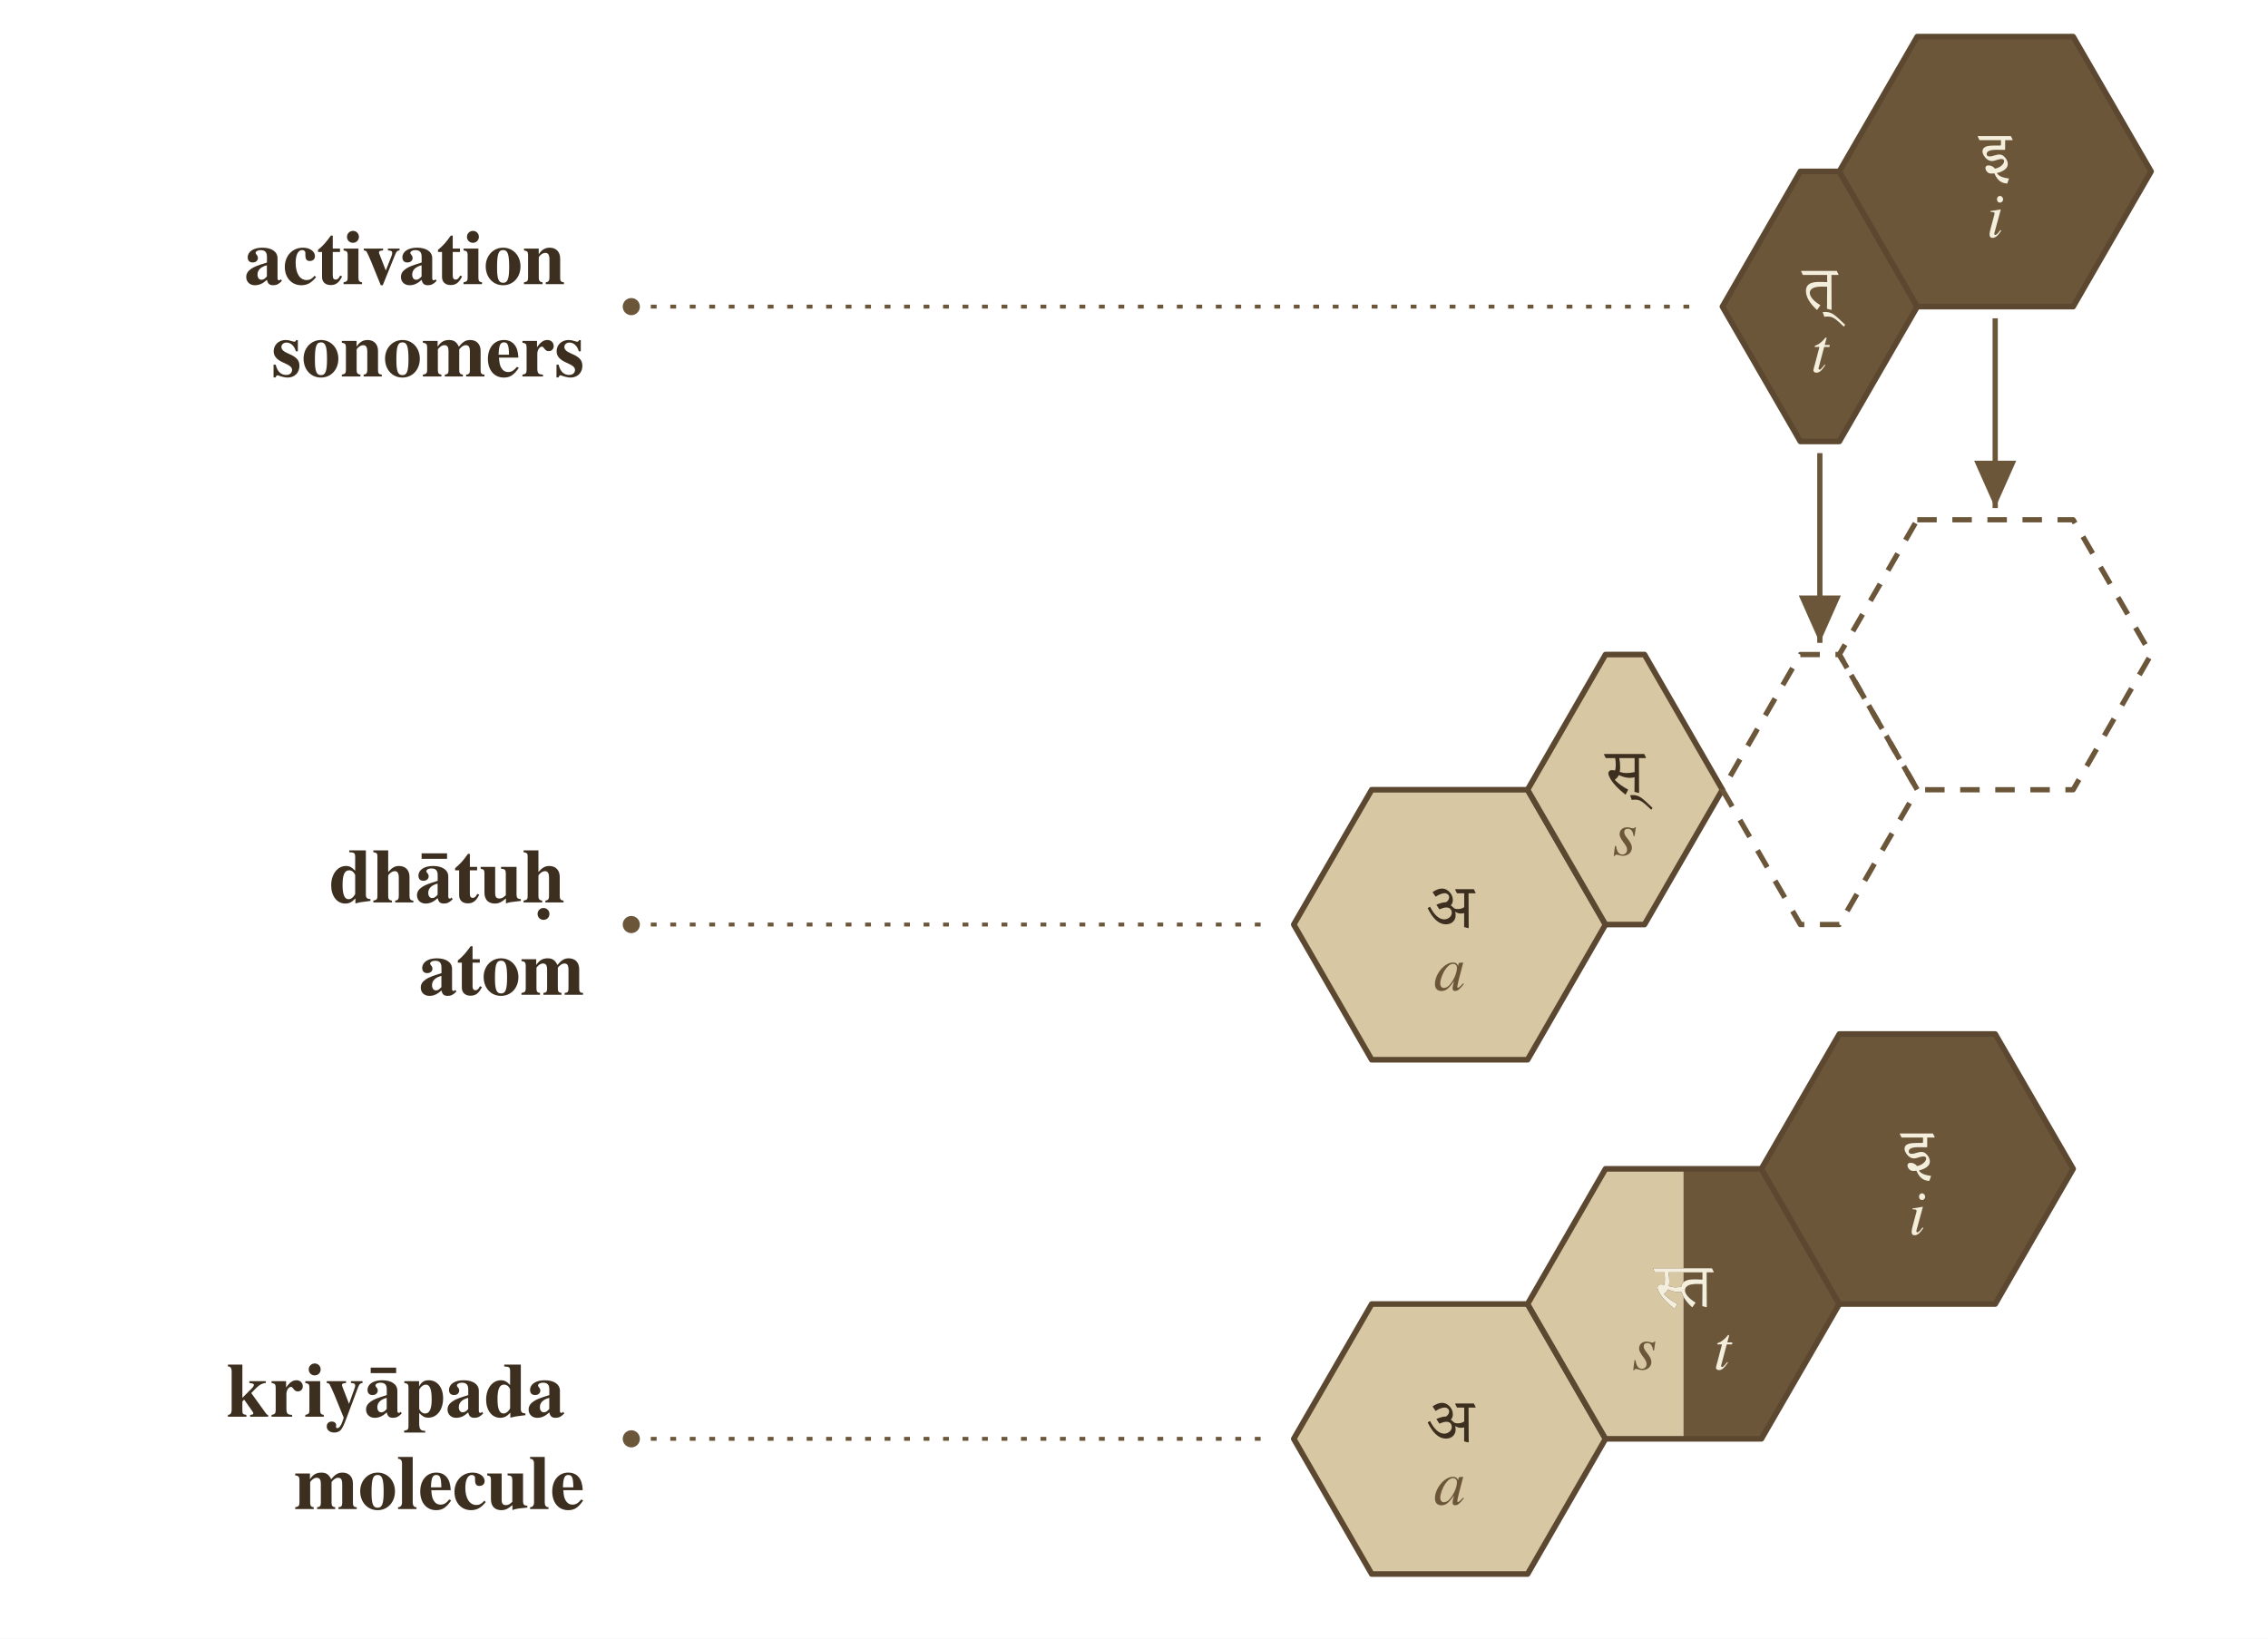
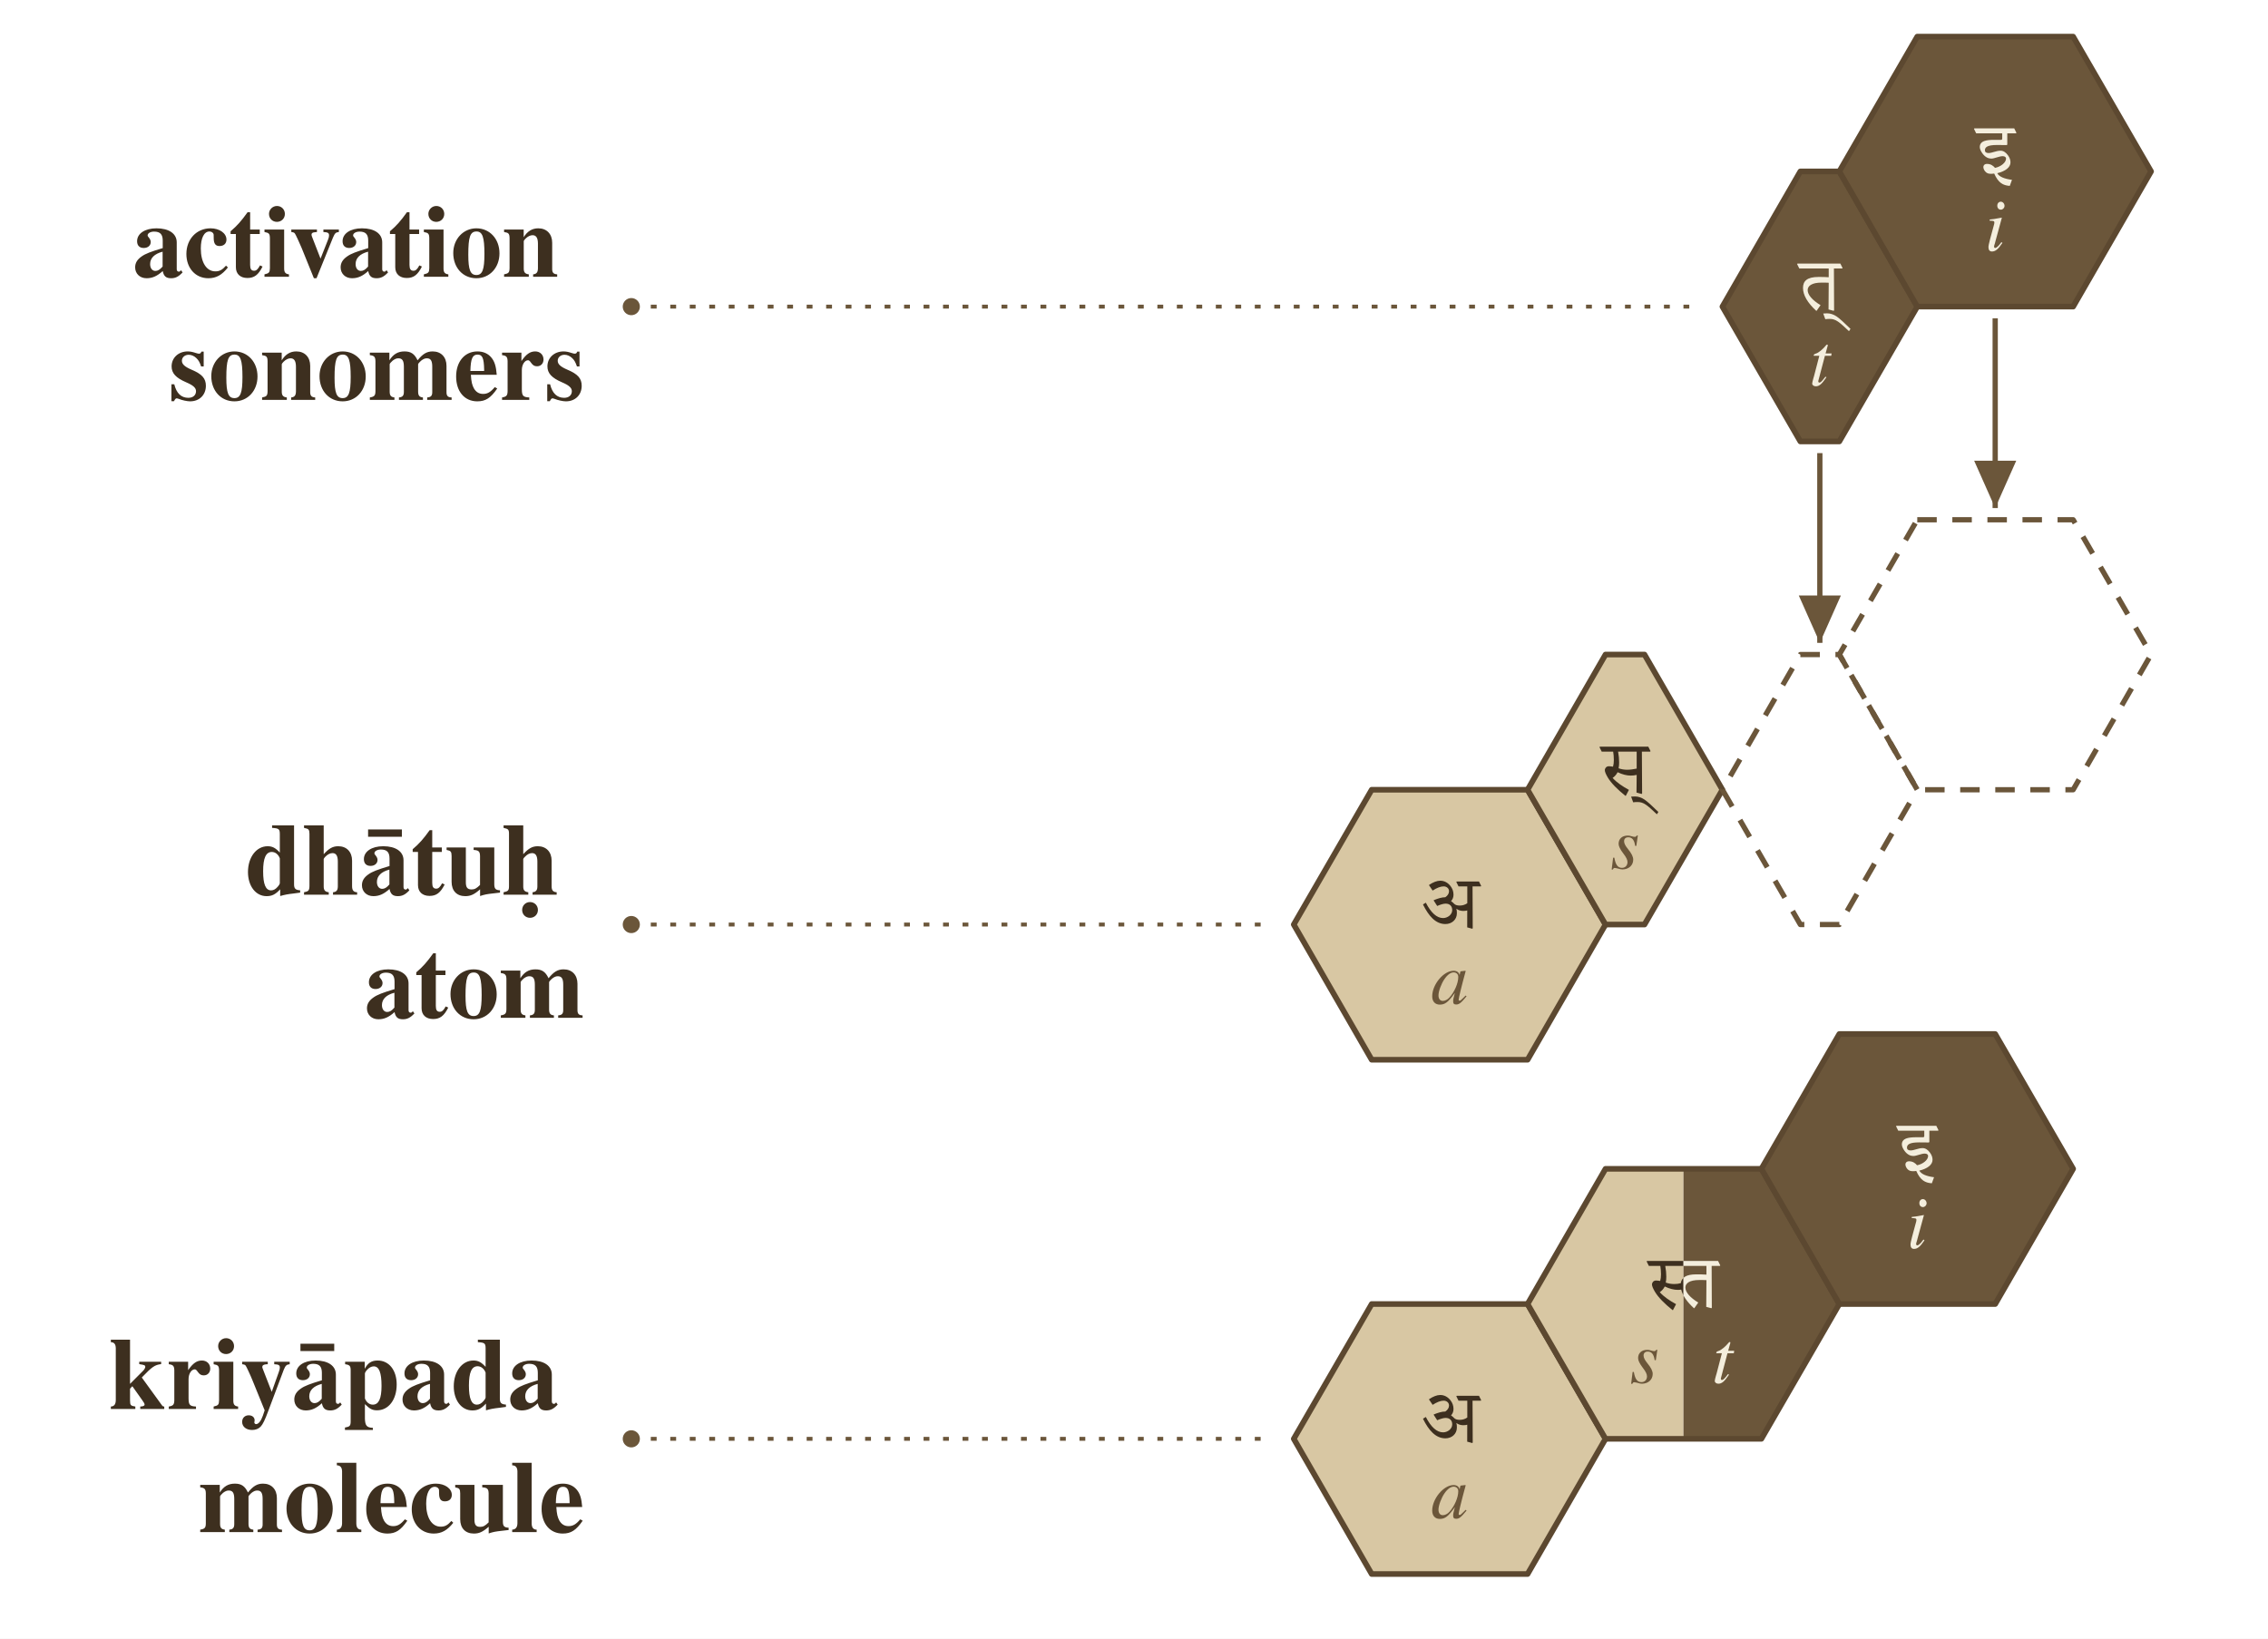
<svg xmlns="http://www.w3.org/2000/svg" viewBox="0 0 582.0 420.6" width="4.5in" height="3.252in">
  <rect x="0" y="0" width="582.0" height="420.6" fill="#ffffff" />
  <defs>
    <marker id="arrowhead" markerWidth="10" markerHeight="8" refX="9" refY="4" orient="auto" markerUnits="strokeWidth">
      <polygon points="0,0 9,4 0,8" fill="#6b563a" />
    </marker>
  </defs>
-   <text x="150.0" y="78.7" font-family="Charter, Georgia, Times, serif" font-size="19.8" font-weight="700" text-anchor="end" dominant-baseline="middle" fill="#3d2f1f">
-     <tspan x="150.0" y="66.8">activation</tspan>
-     <tspan x="150.0" y="90.5">sonomers</tspan>
+   <text x="150.0" y="78.7" font-family="Charter, Georgia, Times, serif" font-size="26.3" font-weight="700" text-anchor="end" dominant-baseline="middle" fill="#3d2f1f">
+     <tspan x="150.0" y="62.9">activation</tspan>
+     <tspan x="150.0" y="94.5">sonomers</tspan>
  </text>
-   <text x="150.0" y="237.3" font-family="Charter, Georgia, Times, serif" font-size="19.8" font-weight="700" text-anchor="end" dominant-baseline="middle" fill="#3d2f1f">
-     <tspan x="150.0" y="225.5">dhātuḥ</tspan>
-     <tspan x="150.0" y="249.2">atom</tspan>
+   <text x="150.0" y="237.3" font-family="Charter, Georgia, Times, serif" font-size="26.3" font-weight="700" text-anchor="end" dominant-baseline="middle" fill="#3d2f1f">
+     <tspan x="150.0" y="221.5">dhātuḥ</tspan>
+     <tspan x="150.0" y="253.1">atom</tspan>
  </text>
-   <text x="150.0" y="369.3" font-family="Charter, Georgia, Times, serif" font-size="19.8" font-weight="700" text-anchor="end" dominant-baseline="middle" fill="#3d2f1f">
-     <tspan x="150.0" y="357.5">kriyāpada</tspan>
-     <tspan x="150.0" y="381.2">molecule</tspan>
+   <text x="150.0" y="369.3" font-family="Charter, Georgia, Times, serif" font-size="26.3" font-weight="700" text-anchor="end" dominant-baseline="middle" fill="#3d2f1f">
+     <tspan x="150.0" y="353.5">kriyāpada</tspan>
+     <tspan x="150.0" y="385.1">molecule</tspan>
  </text>
  <circle cx="162.0" cy="78.7" r="2.2" fill="#6b563a" />
  <line x1="162.0" y1="78.7" x2="434.0" y2="78.7" stroke="#6b563a" stroke-width="1" stroke-dasharray="1.5 3.5" />
  <circle cx="162.0" cy="237.3" r="2.2" fill="#6b563a" />
  <line x1="162.0" y1="237.3" x2="324.0" y2="237.3" stroke="#6b563a" stroke-width="1" stroke-dasharray="1.5 3.5" />
  <circle cx="162.0" cy="369.3" r="2.2" fill="#6b563a" />
  <line x1="162.0" y1="369.3" x2="324.0" y2="369.3" stroke="#6b563a" stroke-width="1" stroke-dasharray="1.5 3.5" />
  <polygon points="462.0,44.0 472.0,44.0 492.0,78.7 472.0,113.3 462.0,113.3 442.0,78.7" fill="#6b563a" stroke="#5c4830" stroke-width="1.45" stroke-linejoin="round" />
  <g fill="#f4eedd">
-     <path transform="translate(462.65,79.43) scale(0.009668,-0.009668)" d="M0 916H644V725C573 730 501 731 423 731C165 731 81 639 81 490C81 335 178 166 370 -10H379L465 113C284 223 183 340 183 442C183 531 266 607 489 607C543 607 595 607 644 604L640 19L752 -11L762 0L758 916H939L947 927L899 1024H-40L-48 1013Z" />
-     <path transform="translate(471.55,79.43) scale(0.009668,-0.009668)" d="M-352 -191 -350 -194C-317 -189 -286 -188 -254 -188C-117 -188 -43 -259 165 -454H170L201 -406C70 -277 -38 -178 -105 -133C-168 -91 -237 -66 -313 -66C-341 -66 -369 -67 -396 -70Z" />
+     <path transform="translate(461.73,79.65) scale(0.011719,-0.011719)" d="M0 916H644V725C573 730 501 731 423 731C165 731 81 639 81 490C81 335 178 166 370 -10H379L465 113C284 223 183 340 183 442C183 531 266 607 489 607C543 607 595 607 644 604L640 19L752 -11L762 0L758 916H939L947 927L899 1024H-40L-48 1013Z" />
+     <path transform="translate(472.51,79.65) scale(0.011719,-0.011719)" d="M-352 -191 -350 -194C-317 -189 -286 -188 -254 -188C-117 -188 -43 -259 165 -454H170L201 -406C70 -277 -38 -178 -105 -133C-168 -91 -237 -66 -313 -66C-341 -66 -369 -67 -396 -70Z" />
  </g>
-   <text x="467.0" y="90.9" font-family="Charter, Georgia, Times, serif" font-size="16.2" font-style="italic" text-anchor="middle" dominant-baseline="middle" fill="#f4eedd">t</text>
+   <text x="467.0" y="93.5" font-family="Charter, Georgia, Times, serif" font-size="19.2" font-style="italic" text-anchor="middle" dominant-baseline="middle" fill="#f4eedd">t</text>
  <polygon points="492.0,9.4 532.0,9.4 552.0,44.0 532.0,78.7 492.0,78.7 472.0,44.0" fill="#6b563a" stroke="#5c4830" stroke-width="1.45" stroke-linejoin="round" />
  <g fill="#f4eedd">
-     <path transform="translate(507.97,44.83) scale(0.009668,-0.009668)" d="M0 916H570V799C570 780 559 773 545 773H393C306 773 235 766 184 749C110 724 79 678 79 615C79 572 103 521 141 470C200 391 269 362 330 362C403 362 501 415 581 415C631 415 654 389 654 363C654 278 545 186 413 159C370 209 317 246 236 246C182 246 157 211 157 180C157 148 170 116 194 84C231 40 267 29 326 29C350 29 372 31 394 35C486 -173 591 -224 729 -235H736L784 -103C620 -82 505 -37 461 42C640 85 751 170 751 279C751 329 735 383 693 438C648 498 597 535 533 535C438 535 350 484 270 484C219 484 191 505 191 544C191 611 244 660 454 660C522 660 615 660 671 658L681 670V916H873L881 927L833 1024H-40L-48 1013Z" />
+     <path transform="translate(507.12,44.95) scale(0.011719,-0.011719)" d="M0 916H570V799C570 780 559 773 545 773H393C306 773 235 766 184 749C110 724 79 678 79 615C79 572 103 521 141 470C200 391 269 362 330 362C403 362 501 415 581 415C631 415 654 389 654 363C654 278 545 186 413 159C370 209 317 246 236 246C182 246 157 211 157 180C157 148 170 116 194 84C231 40 267 29 326 29C350 29 372 31 394 35C486 -173 591 -224 729 -235H736L784 -103C620 -82 505 -37 461 42C640 85 751 170 751 279C751 329 735 383 693 438C648 498 597 535 533 535C438 535 350 484 270 484C219 484 191 505 191 544C191 611 244 660 454 660C522 660 615 660 671 658L681 670V916H873L881 927L833 1024H-40L-48 1013Z" />
  </g>
-   <text x="512.0" y="56.3" font-family="Charter, Georgia, Times, serif" font-size="16.2" font-style="italic" text-anchor="middle" dominant-baseline="middle" fill="#f4eedd">i</text>
+   <text x="512.0" y="58.9" font-family="Charter, Georgia, Times, serif" font-size="19.2" font-style="italic" text-anchor="middle" dominant-baseline="middle" fill="#f4eedd">i</text>
  <polygon points="352.0,202.7 392.0,202.7 412.0,237.3 392.0,272.0 352.0,272.0 332.0,237.3" fill="#d8c7a3" stroke="#5c4830" stroke-width="1.45" stroke-linejoin="round" />
  <g fill="#3d2f1f">
-     <path transform="translate(365.79,238.13) scale(0.009668,-0.009668)" d="M270 825C361 884 443 917 511 917C579 917 629 871 629 812C629 758 598 714 548 679C478 679 392 655 295 615L293 608L370 488C446 521 508 539 555 539C647 539 699 483 699 398C699 298 598 223 499 223C361 223 234 339 121 560L61 523V516C184 270 334 92 550 92C690 92 801 188 801 327C801 363 800 395 789 425L791 427C833 395 885 379 941 379C973 379 1001 382 1028 390L1027 19L1138 -11L1148 0L1144 916H1325L1333 927L1285 1024H797L789 1013L837 916H1029V548C980 513 923 497 863 497C806 497 766 510 741 536C723 555 702 575 673 594C708 632 727 677 727 736C727 807 704 870 659 927C599 1001 525 1041 436 1041C364 1041 280 1008 192 949V941Z" />
+     <path transform="translate(364.47,238.25) scale(0.011719,-0.011719)" d="M270 825C361 884 443 917 511 917C579 917 629 871 629 812C629 758 598 714 548 679C478 679 392 655 295 615L293 608L370 488C446 521 508 539 555 539C647 539 699 483 699 398C699 298 598 223 499 223C361 223 234 339 121 560L61 523V516C184 270 334 92 550 92C690 92 801 188 801 327C801 363 800 395 789 425L791 427C833 395 885 379 941 379C973 379 1001 382 1028 390L1027 19L1138 -11L1148 0L1144 916H1325L1333 927L1285 1024H797L789 1013L837 916H1029V548C980 513 923 497 863 497C806 497 766 510 741 536C723 555 702 575 673 594C708 632 727 677 727 736C727 807 704 870 659 927C599 1001 525 1041 436 1041C364 1041 280 1008 192 949V941Z" />
  </g>
-   <text x="372.0" y="249.6" font-family="Charter, Georgia, Times, serif" font-size="16.2" font-style="italic" text-anchor="middle" dominant-baseline="middle" fill="#6b563a">a</text>
+   <text x="372.0" y="252.2" font-family="Charter, Georgia, Times, serif" font-size="19.2" font-style="italic" text-anchor="middle" dominant-baseline="middle" fill="#6b563a">a</text>
  <polygon points="412.0,168.0 422.0,168.0 442.0,202.7 422.0,237.3 412.0,237.3 392.0,202.7" fill="#d8c7a3" stroke="#5c4830" stroke-width="1.45" stroke-linejoin="round" />
  <g fill="#3d2f1f">
-     <path transform="translate(412.06,203.43) scale(0.009668,-0.009668)" d="M0 916H251C260 867 265 804 266 733C266 675 260 627 248 586C216 591 183 596 157 596C90 596 68 535 68 512C68 473 94 416 134 348C208 225 341 90 519 -52H528L596 78C459 153 333 236 239 340C279 367 317 406 349 465C454 414 552 391 635 391C680 391 724 396 766 406L762 19L875 -11L885 0L880 916H1061L1069 927L1021 1024H-40L-48 1013ZM766 916V544C692 528 621 519 555 519C495 519 429 529 370 551C379 593 382 635 382 679C382 753 375 831 359 916Z" />
-     <path transform="translate(422.12,203.43) scale(0.009668,-0.009668)" d="M-352 -191 -350 -194C-317 -189 -286 -188 -254 -188C-117 -188 -43 -259 165 -454H170L201 -406C70 -277 -38 -178 -105 -133C-168 -91 -237 -66 -313 -66C-341 -66 -369 -67 -396 -70Z" />
+     <path transform="translate(411.02,203.65) scale(0.011719,-0.011719)" d="M0 916H251C260 867 265 804 266 733C266 675 260 627 248 586C216 591 183 596 157 596C90 596 68 535 68 512C68 473 94 416 134 348C208 225 341 90 519 -52H528L596 78C459 153 333 236 239 340C279 367 317 406 349 465C454 414 552 391 635 391C680 391 724 396 766 406L762 19L875 -11L885 0L880 916H1061L1069 927L1021 1024H-40L-48 1013ZM766 916V544C692 528 621 519 555 519C495 519 429 529 370 551C379 593 382 635 382 679C382 753 375 831 359 916Z" />
+     <path transform="translate(423.21,203.65) scale(0.011719,-0.011719)" d="M-352 -191 -350 -194C-317 -189 -286 -188 -254 -188C-117 -188 -43 -259 165 -454H170L201 -406C70 -277 -38 -178 -105 -133C-168 -91 -237 -66 -313 -66C-341 -66 -369 -67 -396 -70Z" />
  </g>
-   <text x="417.0" y="214.9" font-family="Charter, Georgia, Times, serif" font-size="16.2" font-style="italic" text-anchor="middle" dominant-baseline="middle" fill="#6b563a">s</text>
+   <text x="417.0" y="217.5" font-family="Charter, Georgia, Times, serif" font-size="19.2" font-style="italic" text-anchor="middle" dominant-baseline="middle" fill="#6b563a">s</text>
  <polygon points="462.0,168.0 472.0,168.0 492.0,202.7 472.0,237.3 462.0,237.3 442.0,202.7" fill="none" stroke="#6b563a" stroke-width="1.35" stroke-dasharray="5 4" stroke-linejoin="round" />
  <polygon points="492.0,133.4 532.0,133.4 552.0,168.0 532.0,202.7 492.0,202.7 472.0,168.0" fill="none" stroke="#6b563a" stroke-width="1.35" stroke-dasharray="5 4" stroke-linejoin="round" />
  <path d="M 467.0,116.3 L 467.0,165.0" fill="none" stroke="#6b563a" stroke-width="1.35" marker-end="url(#arrowhead)" />
  <path d="M 512.0,81.7 L 512.0,130.4" fill="none" stroke="#6b563a" stroke-width="1.35" marker-end="url(#arrowhead)" />
  <polygon points="352.0,334.7 392.0,334.7 412.0,369.3 392.0,404.0 352.0,404.0 332.0,369.3" fill="#d8c7a3" stroke="#5c4830" stroke-width="1.45" stroke-linejoin="round" />
  <g fill="#3d2f1f">
-     <path transform="translate(365.79,370.13) scale(0.009668,-0.009668)" d="M270 825C361 884 443 917 511 917C579 917 629 871 629 812C629 758 598 714 548 679C478 679 392 655 295 615L293 608L370 488C446 521 508 539 555 539C647 539 699 483 699 398C699 298 598 223 499 223C361 223 234 339 121 560L61 523V516C184 270 334 92 550 92C690 92 801 188 801 327C801 363 800 395 789 425L791 427C833 395 885 379 941 379C973 379 1001 382 1028 390L1027 19L1138 -11L1148 0L1144 916H1325L1333 927L1285 1024H797L789 1013L837 916H1029V548C980 513 923 497 863 497C806 497 766 510 741 536C723 555 702 575 673 594C708 632 727 677 727 736C727 807 704 870 659 927C599 1001 525 1041 436 1041C364 1041 280 1008 192 949V941Z" />
+     <path transform="translate(364.47,370.25) scale(0.011719,-0.011719)" d="M270 825C361 884 443 917 511 917C579 917 629 871 629 812C629 758 598 714 548 679C478 679 392 655 295 615L293 608L370 488C446 521 508 539 555 539C647 539 699 483 699 398C699 298 598 223 499 223C361 223 234 339 121 560L61 523V516C184 270 334 92 550 92C690 92 801 188 801 327C801 363 800 395 789 425L791 427C833 395 885 379 941 379C973 379 1001 382 1028 390L1027 19L1138 -11L1148 0L1144 916H1325L1333 927L1285 1024H797L789 1013L837 916H1029V548C980 513 923 497 863 497C806 497 766 510 741 536C723 555 702 575 673 594C708 632 727 677 727 736C727 807 704 870 659 927C599 1001 525 1041 436 1041C364 1041 280 1008 192 949V941Z" />
  </g>
-   <text x="372.0" y="381.6" font-family="Charter, Georgia, Times, serif" font-size="16.2" font-style="italic" text-anchor="middle" dominant-baseline="middle" fill="#6b563a">a</text>
+   <text x="372.0" y="384.2" font-family="Charter, Georgia, Times, serif" font-size="19.2" font-style="italic" text-anchor="middle" dominant-baseline="middle" fill="#6b563a">a</text>
  <polygon points="412.0,300.0 432.0,300.0 432.0,369.3 412.0,369.3 392.0,334.7" fill="#d8c7a3" stroke="none" />
  <polygon points="432.0,300.0 452.0,300.0 472.0,334.7 452.0,369.3 432.0,369.3" fill="#6b563a" stroke="none" />
  <polygon points="412.0,300.0 452.0,300.0 472.0,334.7 452.0,369.3 412.0,369.3 392.0,334.7" fill="none" stroke="#5c4830" stroke-width="1.45" stroke-linejoin="round" />
  <defs>
    <clipPath id="vedic-kriya-cluster-1-cell0">
      <rect x="392.0" y="265.4" width="40.0" height="138.6" />
    </clipPath>
    <clipPath id="vedic-kriya-cluster-1-cell1">
      <rect x="432.0" y="265.4" width="40.0" height="138.6" />
    </clipPath>
  </defs>
-   <g fill="#3d2f1f">
-     <path transform="translate(424.67,335.43) scale(0.009668,-0.009668)" d="M0 916H251C260 867 265 804 266 733C266 675 260 627 248 586C216 591 183 596 157 596C90 596 68 535 68 512C68 473 94 416 134 348C208 225 341 90 519 -52H528L596 78C459 153 333 236 239 340C279 367 317 406 349 465C454 414 552 391 635 391C667 391 689 393 709 398C739 269 832 131 987 -10H996L1082 113C901 223 800 340 800 442C800 531 883 607 1106 607C1160 607 1212 607 1261 604L1257 19L1369 -11L1379 0L1375 916H1556L1564 927L1516 1024H-40L-48 1013ZM359 916H1261V725C1190 730 1118 731 1040 731C811 731 719 659 701 539C654 525 613 519 555 519C495 519 429 529 370 551C379 593 382 635 382 679C382 753 375 831 359 916Z" />
+   <g fill="#3d2f1f" clip-path="url(#vedic-kriya-cluster-1-cell0)">
+     <path transform="translate(423.12,335.65) scale(0.011719,-0.011719)" d="M0 916H251C260 867 265 804 266 733C266 675 260 627 248 586C216 591 183 596 157 596C90 596 68 535 68 512C68 473 94 416 134 348C208 225 341 90 519 -52H528L596 78C459 153 333 236 239 340C279 367 317 406 349 465C454 414 552 391 635 391C667 391 689 393 709 398C739 269 832 131 987 -10H996L1082 113C901 223 800 340 800 442C800 531 883 607 1106 607C1160 607 1212 607 1261 604L1257 19L1369 -11L1379 0L1375 916H1556L1564 927L1516 1024H-40L-48 1013ZM359 916H1261V725C1190 730 1118 731 1040 731C811 731 719 659 701 539C654 525 613 519 555 519C495 519 429 529 370 551C379 593 382 635 382 679C382 753 375 831 359 916Z" />
  </g>
-   <g fill="#f4eedd">
-     <path transform="translate(424.67,335.43) scale(0.009668,-0.009668)" d="M0 916H251C260 867 265 804 266 733C266 675 260 627 248 586C216 591 183 596 157 596C90 596 68 535 68 512C68 473 94 416 134 348C208 225 341 90 519 -52H528L596 78C459 153 333 236 239 340C279 367 317 406 349 465C454 414 552 391 635 391C667 391 689 393 709 398C739 269 832 131 987 -10H996L1082 113C901 223 800 340 800 442C800 531 883 607 1106 607C1160 607 1212 607 1261 604L1257 19L1369 -11L1379 0L1375 916H1556L1564 927L1516 1024H-40L-48 1013ZM359 916H1261V725C1190 730 1118 731 1040 731C811 731 719 659 701 539C654 525 613 519 555 519C495 519 429 529 370 551C379 593 382 635 382 679C382 753 375 831 359 916Z" />
+   <g fill="#f4eedd" clip-path="url(#vedic-kriya-cluster-1-cell1)">
+     <path transform="translate(423.12,335.65) scale(0.011719,-0.011719)" d="M0 916H251C260 867 265 804 266 733C266 675 260 627 248 586C216 591 183 596 157 596C90 596 68 535 68 512C68 473 94 416 134 348C208 225 341 90 519 -52H528L596 78C459 153 333 236 239 340C279 367 317 406 349 465C454 414 552 391 635 391C667 391 689 393 709 398C739 269 832 131 987 -10H996L1082 113C901 223 800 340 800 442C800 531 883 607 1106 607C1160 607 1212 607 1261 604L1257 19L1369 -11L1379 0L1375 916H1556L1564 927L1516 1024H-40L-48 1013ZM359 916H1261V725C1190 730 1118 731 1040 731C811 731 719 659 701 539C654 525 613 519 555 519C495 519 429 529 370 551C379 593 382 635 382 679C382 753 375 831 359 916Z" />
  </g>
-   <text x="422.0" y="346.9" font-family="Charter, Georgia, Times, serif" font-size="16.2" font-style="italic" text-anchor="middle" dominant-baseline="middle" fill="#6b563a">s</text>
-   <text x="442.0" y="346.9" font-family="Charter, Georgia, Times, serif" font-size="16.2" font-style="italic" text-anchor="middle" dominant-baseline="middle" fill="#f4eedd">t</text>
+   <text x="422.0" y="349.5" font-family="Charter, Georgia, Times, serif" font-size="19.2" font-style="italic" text-anchor="middle" dominant-baseline="middle" fill="#6b563a">s</text>
+   <text x="442.0" y="349.5" font-family="Charter, Georgia, Times, serif" font-size="19.2" font-style="italic" text-anchor="middle" dominant-baseline="middle" fill="#f4eedd">t</text>
  <polygon points="472.0,265.4 512.0,265.4 532.0,300.0 512.0,334.7 472.0,334.7 452.0,300.0" fill="#6b563a" stroke="#5c4830" stroke-width="1.45" stroke-linejoin="round" />
  <g fill="#f4eedd">
-     <path transform="translate(487.97,300.83) scale(0.009668,-0.009668)" d="M0 916H570V799C570 780 559 773 545 773H393C306 773 235 766 184 749C110 724 79 678 79 615C79 572 103 521 141 470C200 391 269 362 330 362C403 362 501 415 581 415C631 415 654 389 654 363C654 278 545 186 413 159C370 209 317 246 236 246C182 246 157 211 157 180C157 148 170 116 194 84C231 40 267 29 326 29C350 29 372 31 394 35C486 -173 591 -224 729 -235H736L784 -103C620 -82 505 -37 461 42C640 85 751 170 751 279C751 329 735 383 693 438C648 498 597 535 533 535C438 535 350 484 270 484C219 484 191 505 191 544C191 611 244 660 454 660C522 660 615 660 671 658L681 670V916H873L881 927L833 1024H-40L-48 1013Z" />
+     <path transform="translate(487.12,300.95) scale(0.011719,-0.011719)" d="M0 916H570V799C570 780 559 773 545 773H393C306 773 235 766 184 749C110 724 79 678 79 615C79 572 103 521 141 470C200 391 269 362 330 362C403 362 501 415 581 415C631 415 654 389 654 363C654 278 545 186 413 159C370 209 317 246 236 246C182 246 157 211 157 180C157 148 170 116 194 84C231 40 267 29 326 29C350 29 372 31 394 35C486 -173 591 -224 729 -235H736L784 -103C620 -82 505 -37 461 42C640 85 751 170 751 279C751 329 735 383 693 438C648 498 597 535 533 535C438 535 350 484 270 484C219 484 191 505 191 544C191 611 244 660 454 660C522 660 615 660 671 658L681 670V916H873L881 927L833 1024H-40L-48 1013Z" />
  </g>
-   <text x="492.0" y="312.3" font-family="Charter, Georgia, Times, serif" font-size="16.2" font-style="italic" text-anchor="middle" dominant-baseline="middle" fill="#f4eedd">i</text>
+   <text x="492.0" y="314.9" font-family="Charter, Georgia, Times, serif" font-size="19.2" font-style="italic" text-anchor="middle" dominant-baseline="middle" fill="#f4eedd">i</text>
</svg>
